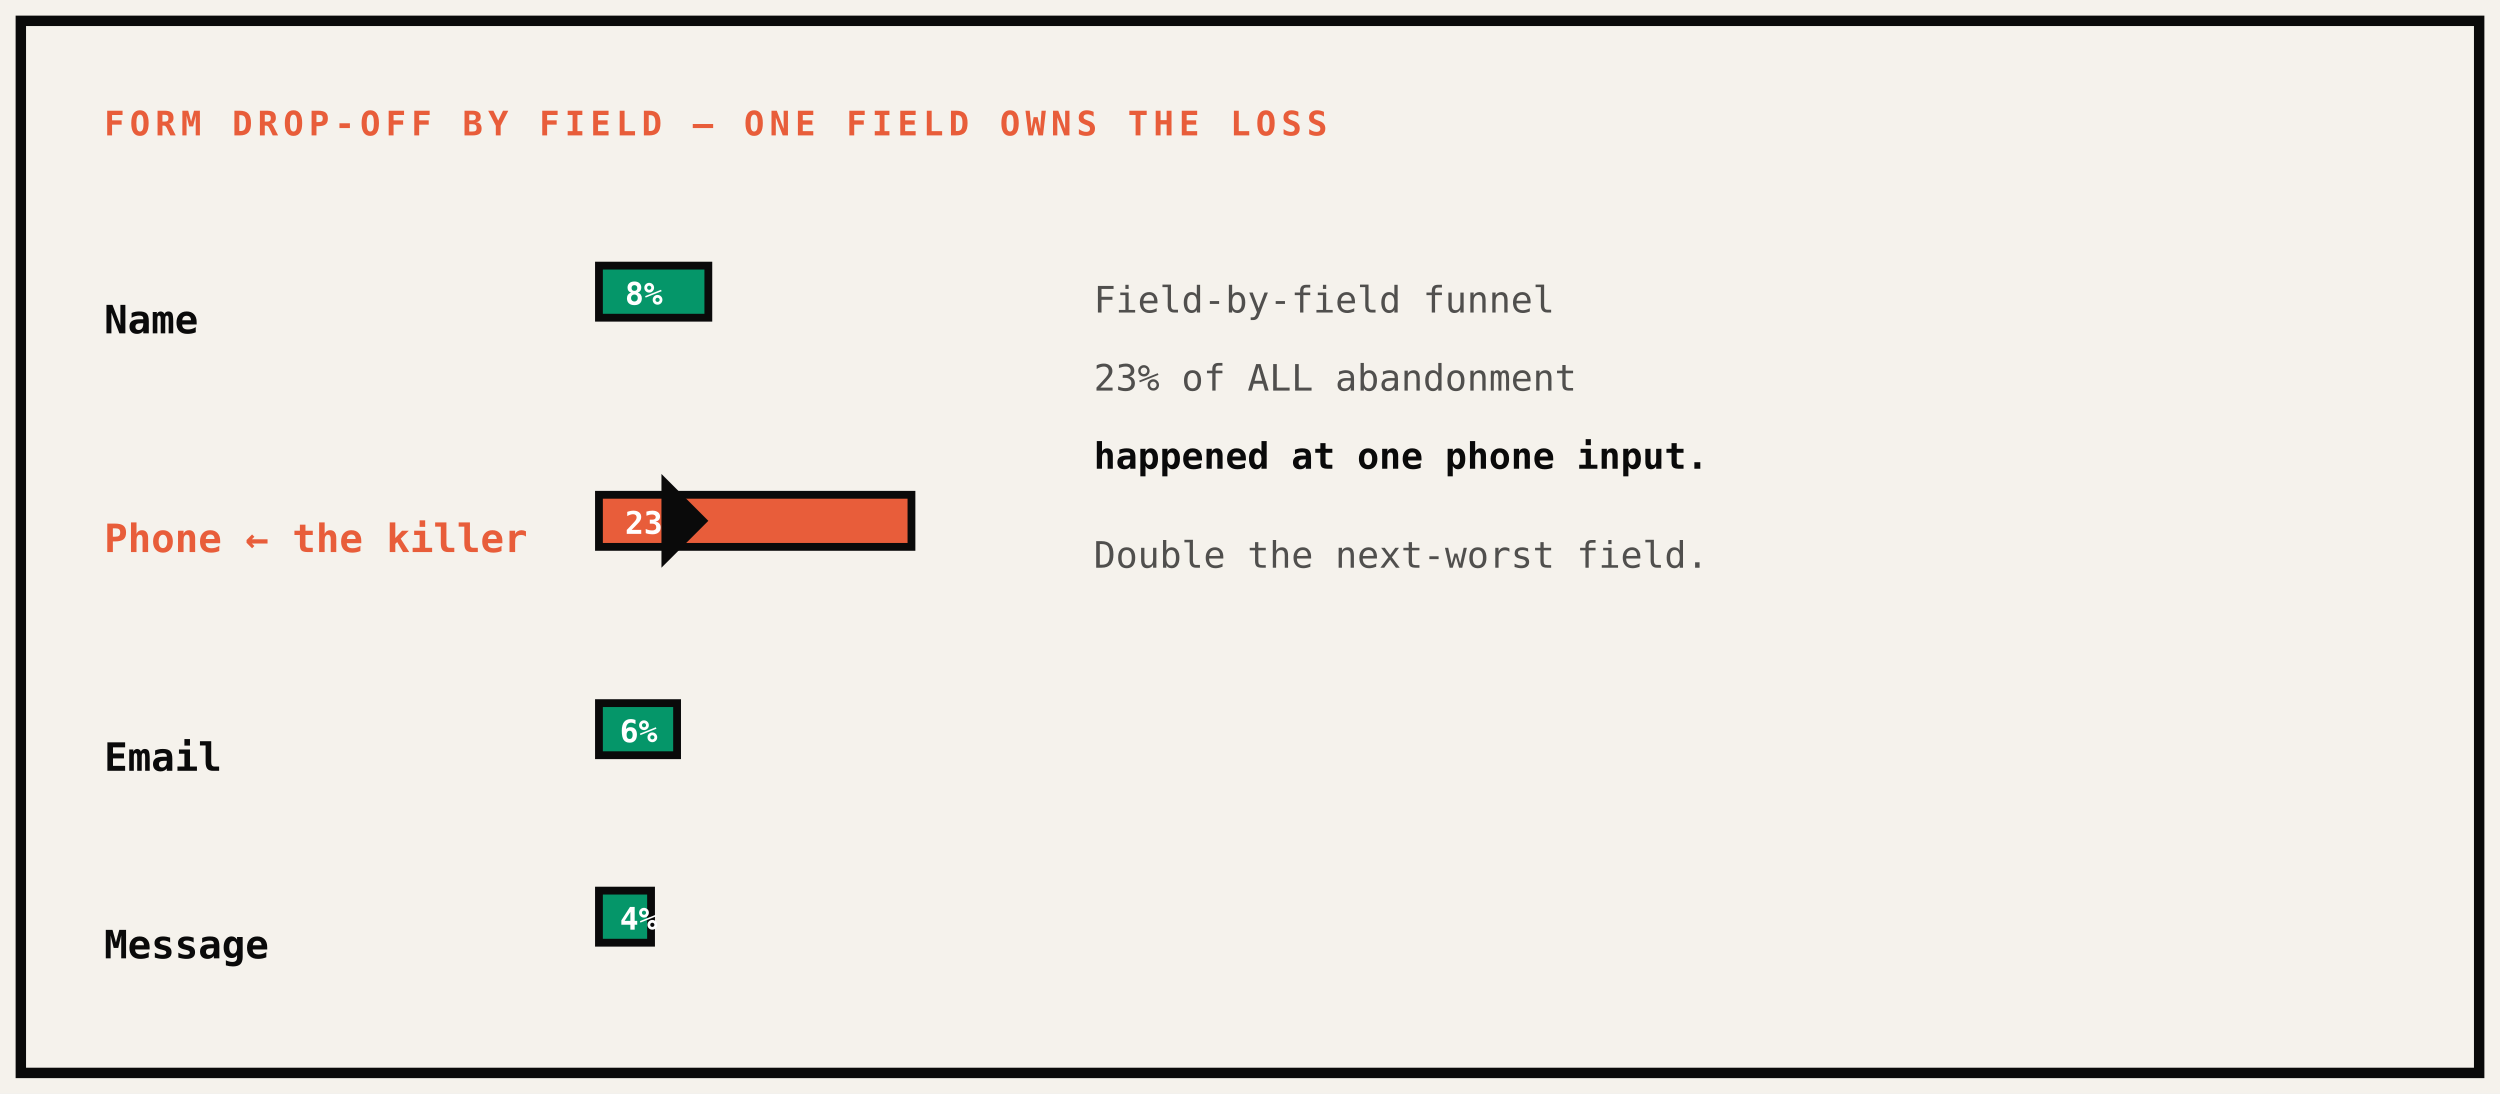
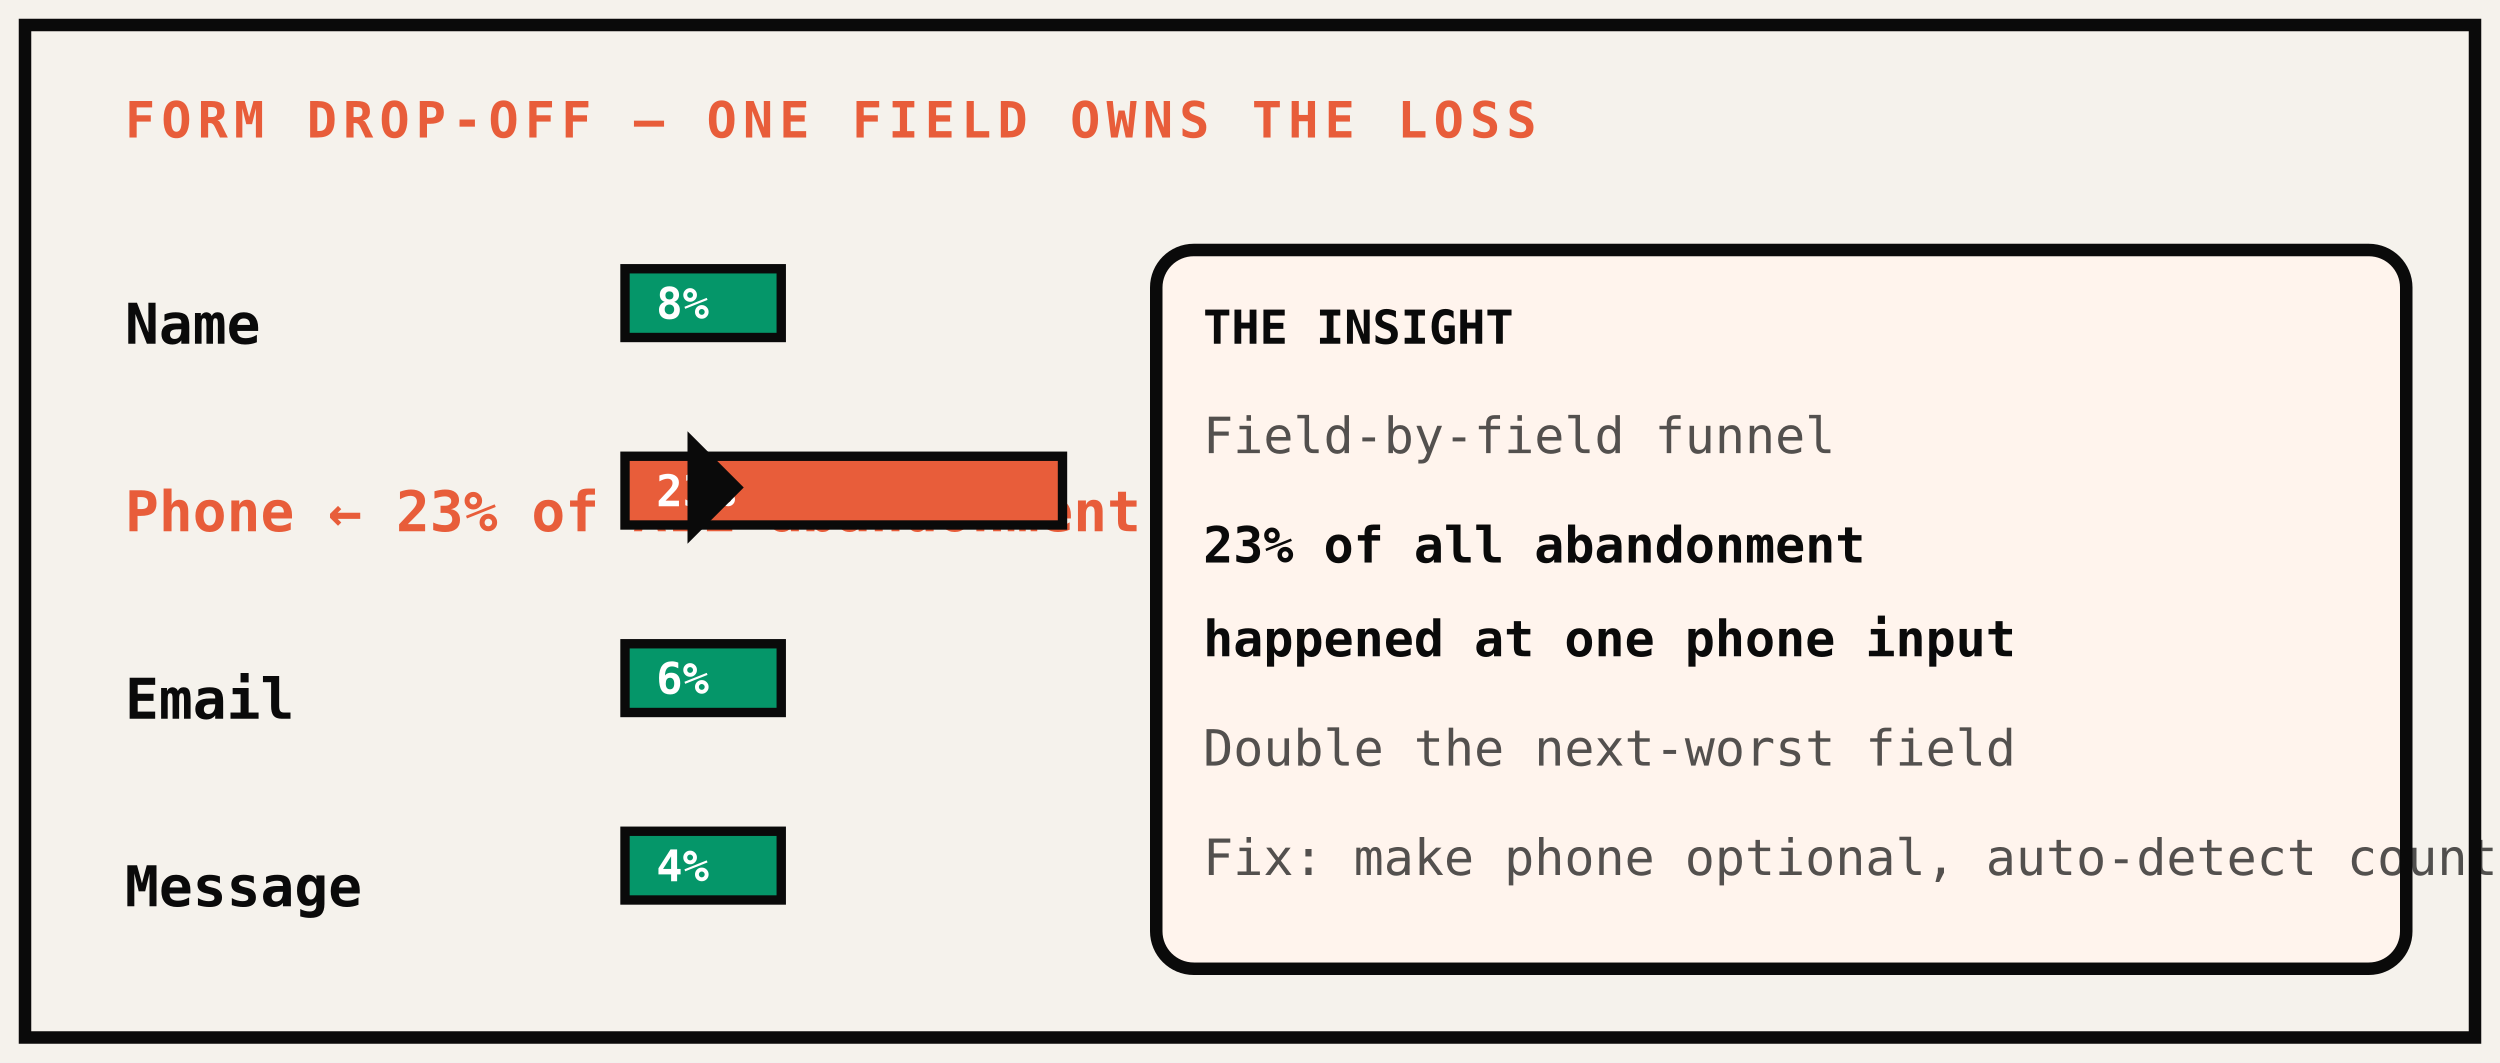
- <svg xmlns="http://www.w3.org/2000/svg" viewBox="0 0 960 420" font-family="ui-monospace, SFMono-Regular, Menlo, monospace">
-   <rect width="960" height="420" fill="#F5F2EC" />
-   <rect x="8" y="8" width="944" height="404" fill="none" stroke="#0A0A0A" stroke-width="4" />
-   <text x="40" y="52" font-size="13" font-weight="bold" fill="#E85D3A" letter-spacing="2">FORM DROP-OFF BY FIELD — ONE FIELD OWNS THE LOSS</text>
-   <text x="40" y="128" font-size="15" font-weight="bold" fill="#0A0A0A">Name</text>
-   <rect x="230" y="102" width="42" height="20" fill="#059669" stroke="#0A0A0A" stroke-width="3" />
-   <text x="240" y="117" font-size="12" font-weight="bold" fill="#FFFFFF">8%</text>
-   <text x="40" y="212" font-size="15" font-weight="bold" fill="#E85D3A">Phone ← the killer</text>
-   <rect x="230" y="190" width="120" height="20" fill="#E85D3A" stroke="#0A0A0A" stroke-width="3" />
-   <text x="240" y="205" font-size="12" font-weight="bold" fill="#FFFFFF">23%</text>
-   <polygon points="254,182 272,200 254,218" fill="#0A0A0A" />
-   <text x="40" y="296" font-size="15" font-weight="bold" fill="#0A0A0A">Email</text>
-   <rect x="230" y="270" width="30" height="20" fill="#059669" stroke="#0A0A0A" stroke-width="3" />
-   <text x="238" y="285" font-size="12" font-weight="bold" fill="#FFFFFF">6%</text>
-   <text x="40" y="368" font-size="15" font-weight="bold" fill="#0A0A0A">Message</text>
-   <rect x="230" y="342" width="20" height="20" fill="#059669" stroke="#0A0A0A" stroke-width="3" />
-   <text x="238" y="357" font-size="12" font-weight="bold" fill="#FFFFFF">4%</text>
-   <text x="420" y="120" font-size="14" fill="#0A0A0A" opacity="0.7">Field-by-field funnel</text>
-   <text x="420" y="150" font-size="14" fill="#0A0A0A" opacity="0.7">23% of ALL abandonment</text>
-   <text x="420" y="180" font-size="14" font-weight="bold" fill="#0A0A0A">happened at one phone input.</text>
-   <text x="420" y="218" font-size="14" fill="#0A0A0A" opacity="0.7">Double the next-worst field.</text>
+ <svg xmlns="http://www.w3.org/2000/svg" viewBox="0 0 800 340" preserveAspectRatio="xMidYMid meet" font-family="ui-monospace, SFMono-Regular, Menlo, monospace">
+   <rect width="800" height="340" fill="#F5F2EC" />
+   <rect x="8" y="8" width="784" height="324" fill="none" stroke="#0A0A0A" stroke-width="4" />
+   <text x="40" y="44" font-size="16" font-weight="bold" fill="#E85D3A" letter-spacing="2">FORM DROP-OFF — ONE FIELD OWNS THE LOSS</text>
+   <text x="40" y="110" font-size="18" font-weight="bold" fill="#0A0A0A">Name</text>
+   <rect x="200" y="86" width="50" height="22" fill="#059669" stroke="#0A0A0A" stroke-width="3" />
+   <text x="210" y="102" font-size="14" font-weight="bold" fill="#FFFFFF">8%</text>
+   <text x="40" y="170" font-size="18" font-weight="bold" fill="#E85D3A">Phone ← 23% of ALL abandonment</text>
+   <rect x="200" y="146" width="140" height="22" fill="#E85D3A" stroke="#0A0A0A" stroke-width="3" />
+   <text x="210" y="162" font-size="14" font-weight="bold" fill="#FFFFFF">23%</text>
+   <polygon points="220,138 238,156 220,174" fill="#0A0A0A" />
+   <text x="40" y="230" font-size="18" font-weight="bold" fill="#0A0A0A">Email</text>
+   <rect x="200" y="206" width="50" height="22" fill="#059669" stroke="#0A0A0A" stroke-width="3" />
+   <text x="210" y="222" font-size="14" font-weight="bold" fill="#FFFFFF">6%</text>
+   <text x="40" y="290" font-size="18" font-weight="bold" fill="#0A0A0A">Message</text>
+   <rect x="200" y="266" width="50" height="22" fill="#059669" stroke="#0A0A0A" stroke-width="3" />
+   <text x="210" y="282" font-size="14" font-weight="bold" fill="#FFFFFF">4%</text>
+   <rect x="370" y="80" width="400" height="230" rx="12" fill="#FFF4ED" stroke="#0A0A0A" stroke-width="4" />
+   <text x="385" y="110" font-size="15" font-weight="bold" fill="#0A0A0A">THE INSIGHT</text>
+   <text x="385" y="145" font-size="16" fill="#0A0A0A" opacity="0.7">Field-by-field funnel</text>
+   <text x="385" y="180" font-size="16" font-weight="bold" fill="#0A0A0A">23% of all abandonment</text>
+   <text x="385" y="210" font-size="16" font-weight="bold" fill="#0A0A0A">happened at one phone input</text>
+   <text x="385" y="245" font-size="16" fill="#0A0A0A" opacity="0.7">Double the next-worst field</text>
+   <text x="385" y="280" font-size="16" fill="#0A0A0A" opacity="0.7">Fix: make phone optional, auto-detect country</text>
</svg>
